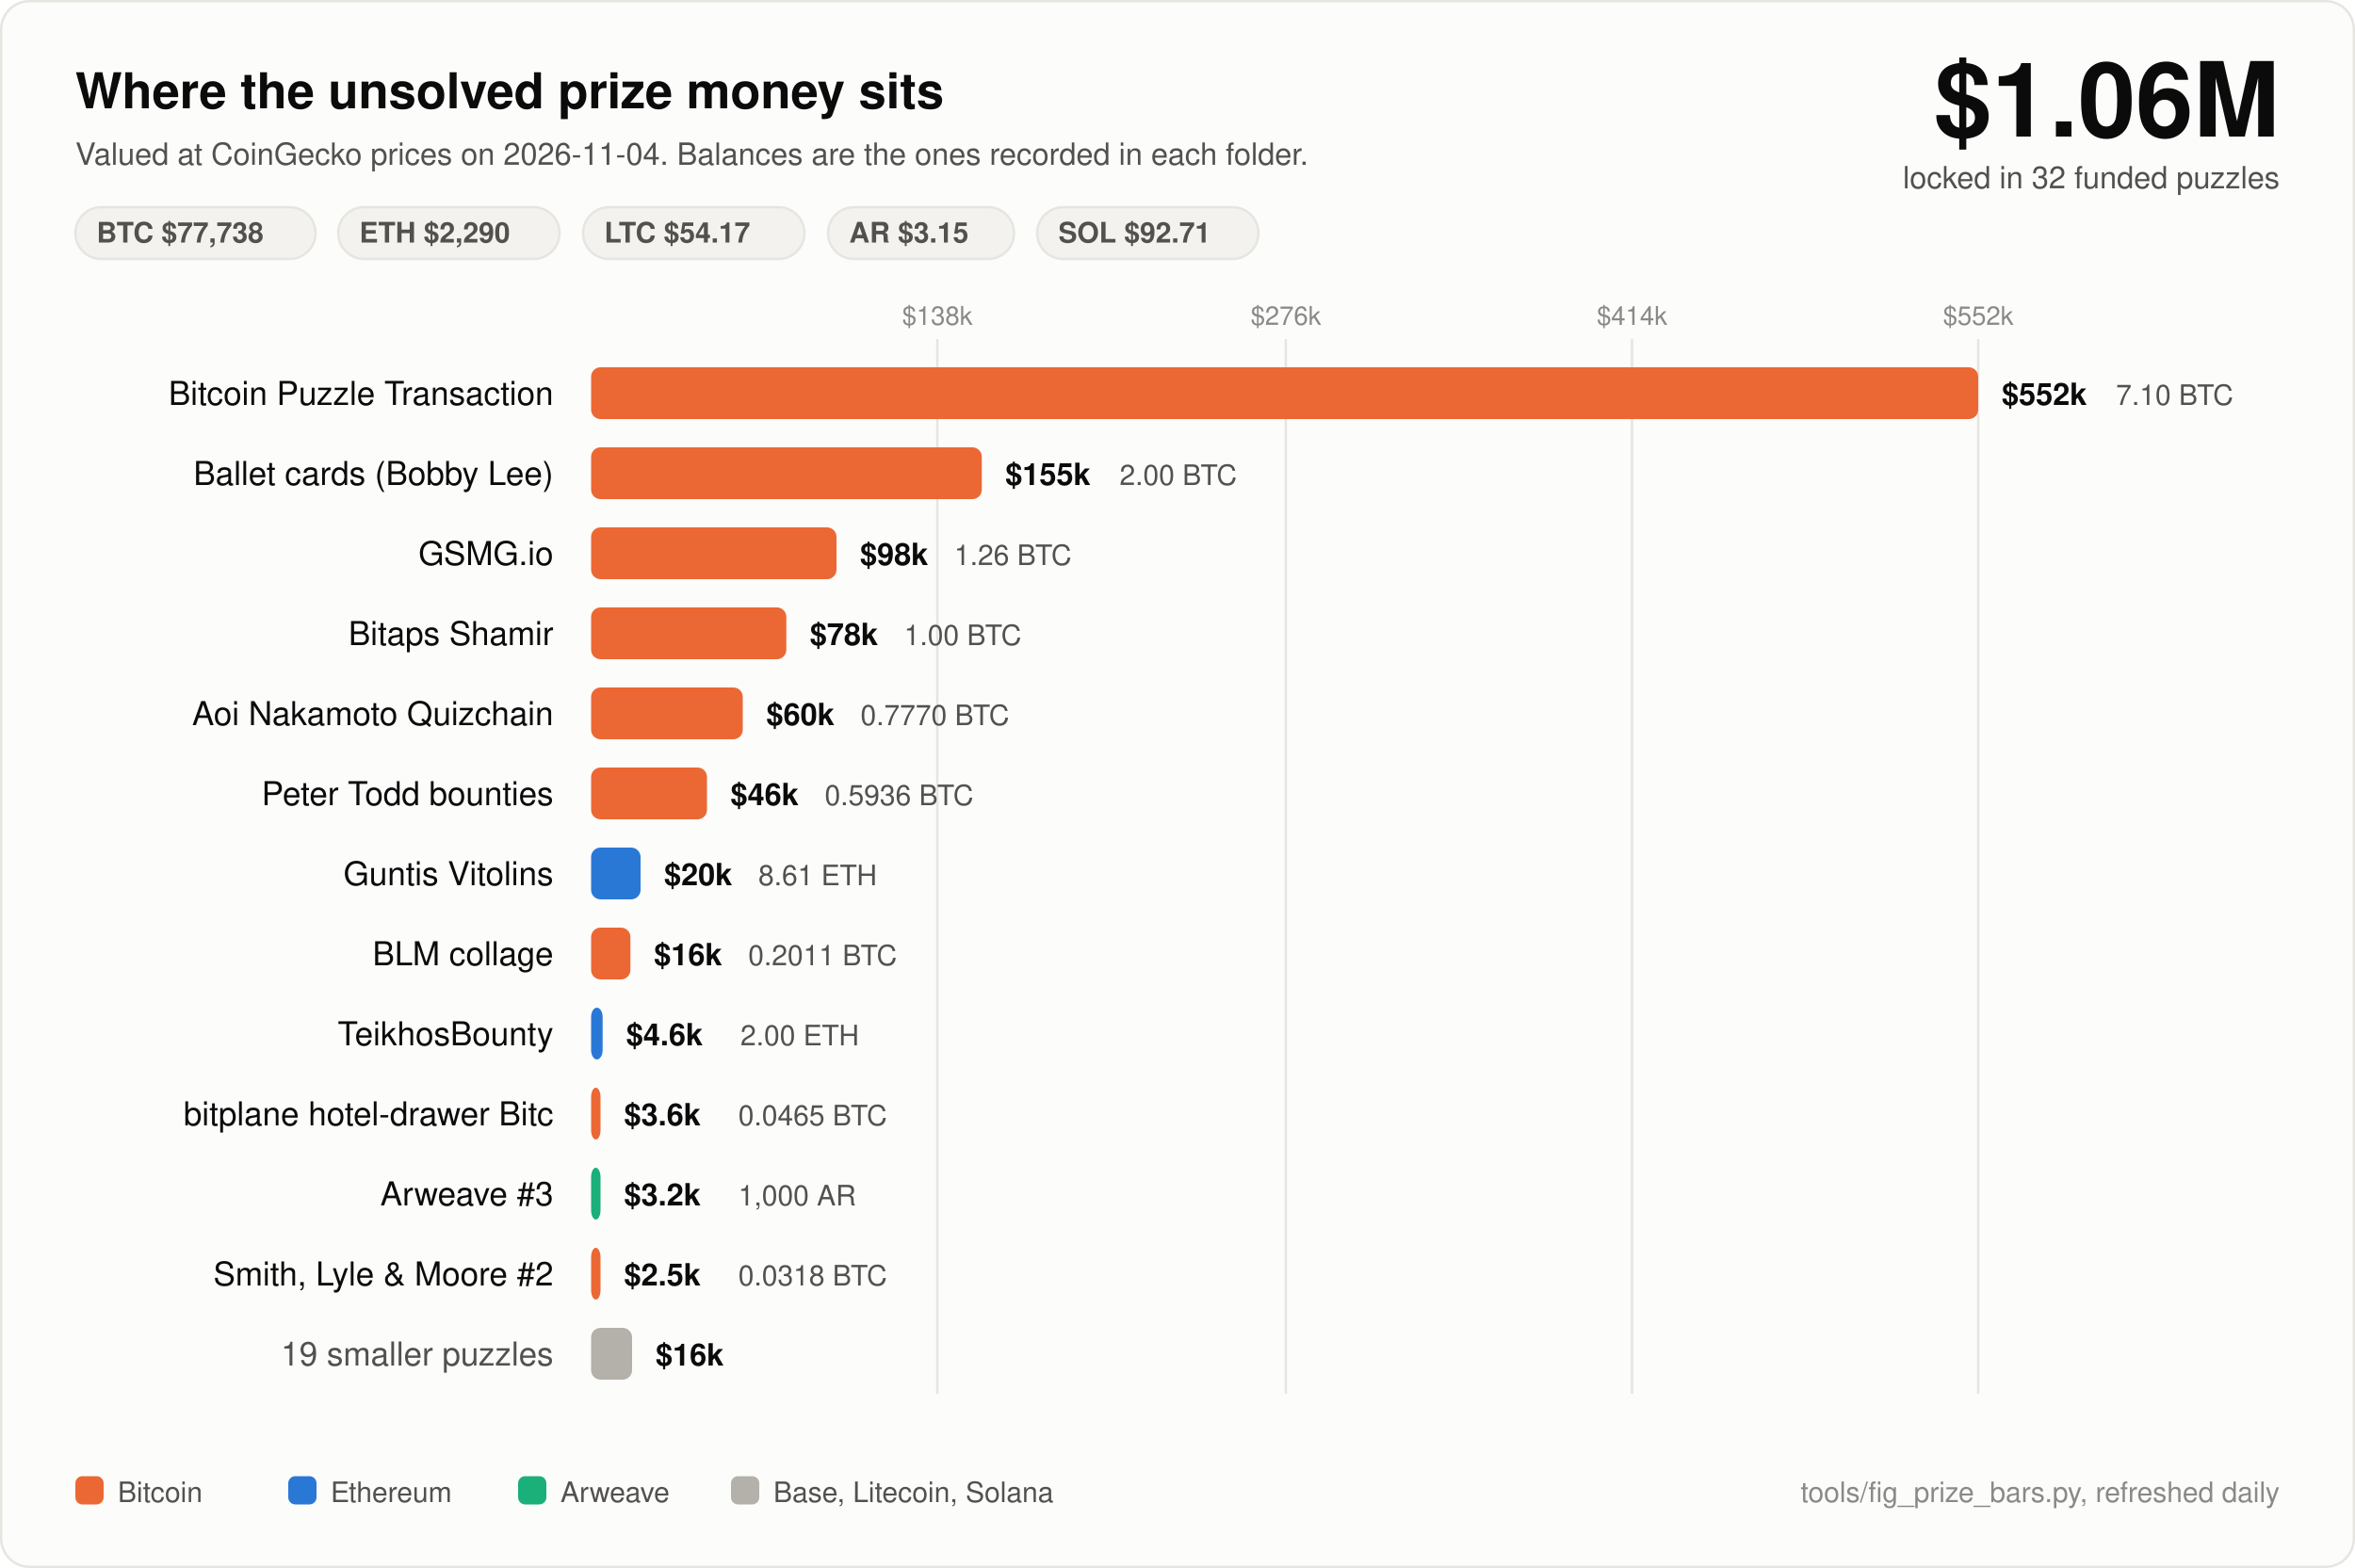
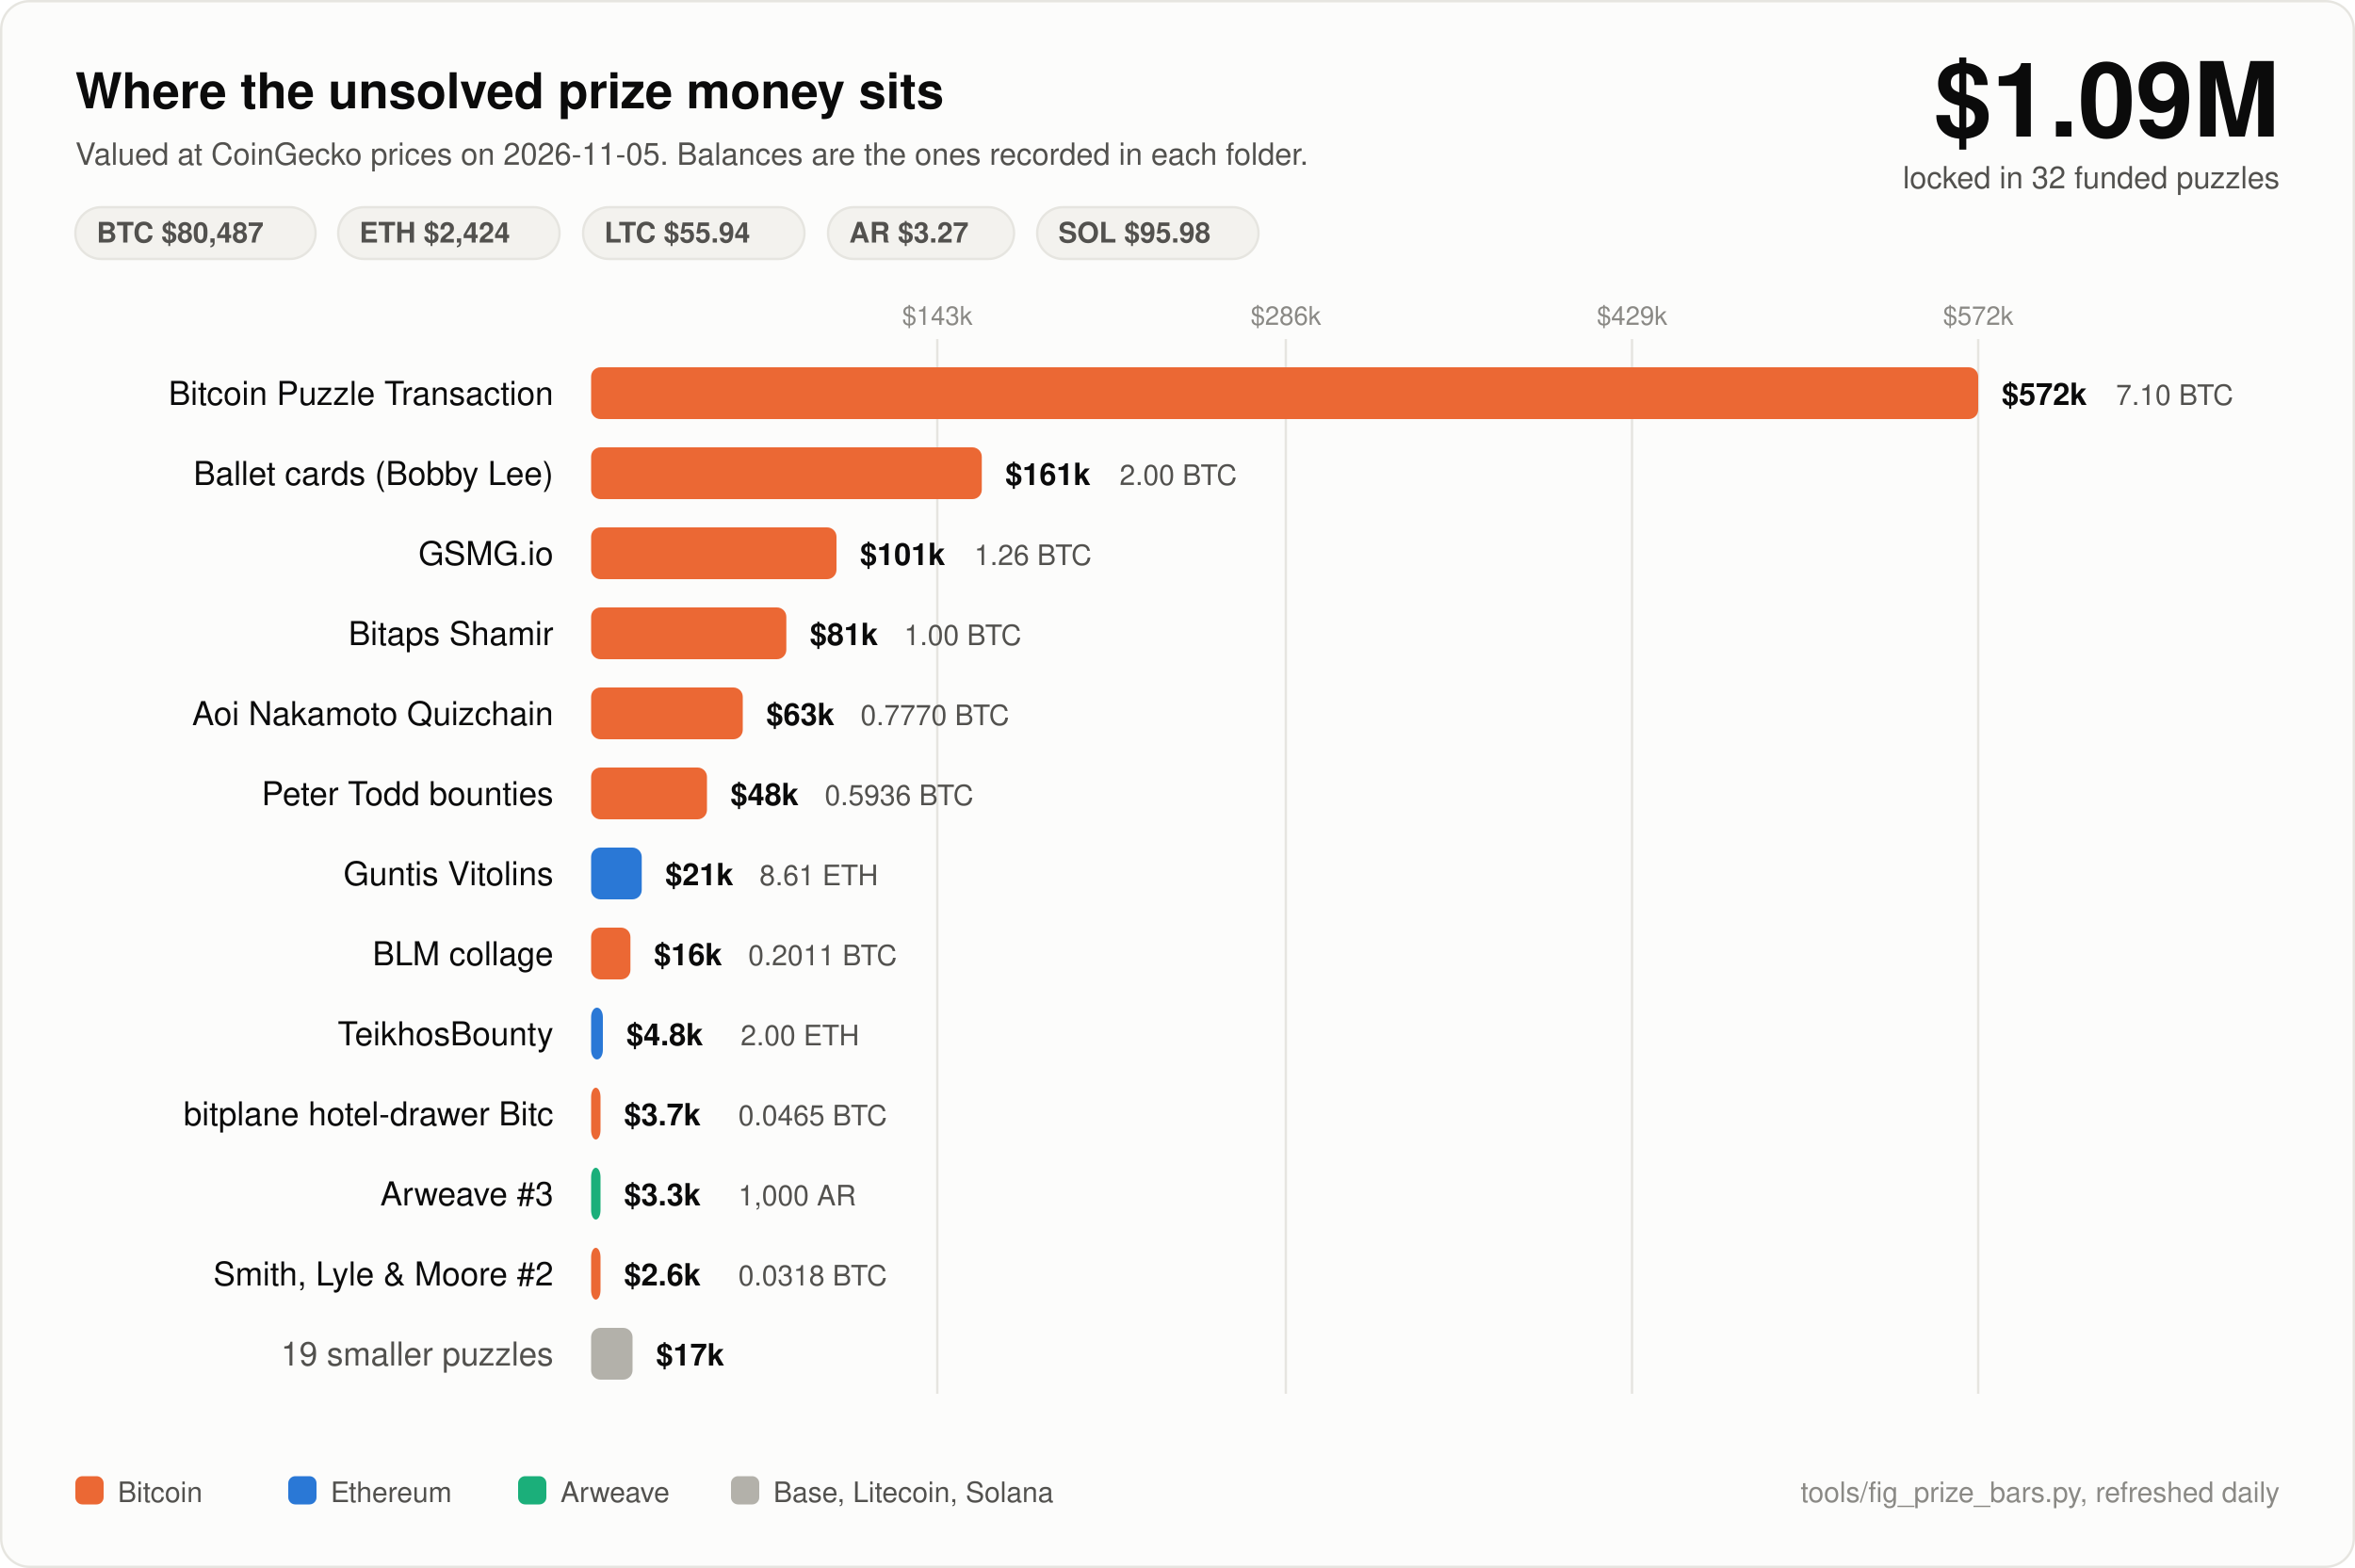
<svg xmlns="http://www.w3.org/2000/svg" width="1000" height="666" viewBox="0 0 1000 666" font-family="ui-sans-serif, -apple-system, Segoe UI, Helvetica, Arial, sans-serif">
  <rect x="0.5" y="0.5" width="999" height="665" rx="12" fill="#fcfcfb" stroke="#e6e5e0" />
  <text x="32" y="46" fill="#0b0b0b" font-size="21" font-weight="700">Where the unsolved prize money sits</text>
-   <text x="32" y="70" fill="#52514e" font-size="13">Valued at CoinGecko prices on 2026-11-04. Balances are the ones recorded in each folder.</text>
-   <text x="968" y="58" fill="#0b0b0b" font-size="44" font-weight="700" text-anchor="end">$1.06M</text>
+   <text x="32" y="70" fill="#52514e" font-size="13">Valued at CoinGecko prices on 2026-11-05. Balances are the ones recorded in each folder.</text>
+   <text x="968" y="58" fill="#0b0b0b" font-size="44" font-weight="700" text-anchor="end">$1.09M</text>
  <text x="968" y="80" fill="#52514e" font-size="13" text-anchor="end">locked in 32 funded puzzles</text>
  <rect x="32" y="88" width="102" height="22" rx="11" fill="#f3f2ee" stroke="#e6e5e0" />
-   <text x="41" y="103" fill="#52514e" font-size="12" font-weight="600">BTC $77,738</text>
+   <text x="41" y="103" fill="#52514e" font-size="12" font-weight="600">BTC $80,487</text>
  <rect x="143.6" y="88" width="94" height="22" rx="11" fill="#f3f2ee" stroke="#e6e5e0" />
-   <text x="152.6" y="103" fill="#52514e" font-size="12" font-weight="600">ETH $2,290</text>
+   <text x="152.6" y="103" fill="#52514e" font-size="12" font-weight="600">ETH $2,424</text>
  <rect x="247.6" y="88" width="94" height="22" rx="11" fill="#f3f2ee" stroke="#e6e5e0" />
-   <text x="256.6" y="103" fill="#52514e" font-size="12" font-weight="600">LTC $54.17</text>
+   <text x="256.6" y="103" fill="#52514e" font-size="12" font-weight="600">LTC $55.94</text>
  <rect x="351.6" y="88" width="79" height="22" rx="11" fill="#f3f2ee" stroke="#e6e5e0" />
-   <text x="360.6" y="103" fill="#52514e" font-size="12" font-weight="600">AR $3.15</text>
+   <text x="360.6" y="103" fill="#52514e" font-size="12" font-weight="600">AR $3.27</text>
  <rect x="440.4" y="88" width="94" height="22" rx="11" fill="#f3f2ee" stroke="#e6e5e0" />
-   <text x="449.4" y="103" fill="#52514e" font-size="12" font-weight="600">SOL $92.71</text>
+   <text x="449.4" y="103" fill="#52514e" font-size="12" font-weight="600">SOL $95.98</text>
  <line x1="398" y1="144" x2="398" y2="592" stroke="#e6e5e0" stroke-width="1" />
-   <text x="398" y="138" fill="#8a8985" font-size="11" text-anchor="middle">$138k</text>
+   <text x="398" y="138" fill="#8a8985" font-size="11" text-anchor="middle">$143k</text>
  <line x1="546" y1="144" x2="546" y2="592" stroke="#e6e5e0" stroke-width="1" />
-   <text x="546" y="138" fill="#8a8985" font-size="11" text-anchor="middle">$276k</text>
+   <text x="546" y="138" fill="#8a8985" font-size="11" text-anchor="middle">$286k</text>
  <line x1="693" y1="144" x2="693" y2="592" stroke="#e6e5e0" stroke-width="1" />
-   <text x="693" y="138" fill="#8a8985" font-size="11" text-anchor="middle">$414k</text>
+   <text x="693" y="138" fill="#8a8985" font-size="11" text-anchor="middle">$429k</text>
  <line x1="840" y1="144" x2="840" y2="592" stroke="#e6e5e0" stroke-width="1" />
-   <text x="840" y="138" fill="#8a8985" font-size="11" text-anchor="middle">$552k</text>
+   <text x="840" y="138" fill="#8a8985" font-size="11" text-anchor="middle">$572k</text>
  <text x="235" y="172" fill="#0b0b0b" font-size="14" text-anchor="end">Bitcoin Puzzle Transaction</text>
  <rect x="251" y="156" width="589.0" height="22" rx="4" fill="#eb6834" />
-   <text x="850.0" y="172" fill="#0b0b0b" font-size="13" font-weight="600">$552k</text>
+   <text x="850.0" y="172" fill="#0b0b0b" font-size="13" font-weight="600">$572k</text>
  <text x="898.5" y="172" fill="#52514e" font-size="12">7.10 BTC</text>
  <text x="235" y="206" fill="#0b0b0b" font-size="14" text-anchor="end">Ballet cards (Bobby Lee)</text>
  <rect x="251" y="190" width="165.9" height="22" rx="4" fill="#eb6834" />
-   <text x="426.9" y="206" fill="#0b0b0b" font-size="13" font-weight="600">$155k</text>
+   <text x="426.9" y="206" fill="#0b0b0b" font-size="13" font-weight="600">$161k</text>
  <text x="475.4" y="206" fill="#52514e" font-size="12">2.00 BTC</text>
  <text x="235" y="240" fill="#0b0b0b" font-size="14" text-anchor="end">GSMG.io</text>
  <rect x="251" y="224" width="104.2" height="22" rx="4" fill="#eb6834" />
-   <text x="365.2" y="240" fill="#0b0b0b" font-size="13" font-weight="600">$98k</text>
-   <text x="405.2" y="240" fill="#52514e" font-size="12">1.26 BTC</text>
+   <text x="365.2" y="240" fill="#0b0b0b" font-size="13" font-weight="600">$101k</text>
+   <text x="413.7" y="240" fill="#52514e" font-size="12">1.26 BTC</text>
  <text x="235" y="274" fill="#0b0b0b" font-size="14" text-anchor="end">Bitaps Shamir</text>
  <rect x="251" y="258" width="82.9" height="22" rx="4" fill="#eb6834" />
-   <text x="343.9" y="274" fill="#0b0b0b" font-size="13" font-weight="600">$78k</text>
+   <text x="343.9" y="274" fill="#0b0b0b" font-size="13" font-weight="600">$81k</text>
  <text x="383.9" y="274" fill="#52514e" font-size="12">1.00 BTC</text>
  <text x="235" y="308" fill="#0b0b0b" font-size="14" text-anchor="end">Aoi Nakamoto Quizchain</text>
  <rect x="251" y="292" width="64.4" height="22" rx="4" fill="#eb6834" />
-   <text x="325.4" y="308" fill="#0b0b0b" font-size="13" font-weight="600">$60k</text>
+   <text x="325.4" y="308" fill="#0b0b0b" font-size="13" font-weight="600">$63k</text>
  <text x="365.4" y="308" fill="#52514e" font-size="12">0.7770 BTC</text>
  <text x="235" y="342" fill="#0b0b0b" font-size="14" text-anchor="end">Peter Todd bounties</text>
  <rect x="251" y="326" width="49.2" height="22" rx="4" fill="#eb6834" />
-   <text x="310.2" y="342" fill="#0b0b0b" font-size="13" font-weight="600">$46k</text>
+   <text x="310.2" y="342" fill="#0b0b0b" font-size="13" font-weight="600">$48k</text>
  <text x="350.2" y="342" fill="#52514e" font-size="12">0.5936 BTC</text>
  <text x="235" y="376" fill="#0b0b0b" font-size="14" text-anchor="end">Guntis Vitolins</text>
-   <rect x="251" y="360" width="21.0" height="22" rx="4" fill="#2a78d6" />
-   <text x="282.0" y="376" fill="#0b0b0b" font-size="13" font-weight="600">$20k</text>
-   <text x="322.0" y="376" fill="#52514e" font-size="12">8.61 ETH</text>
+   <rect x="251" y="360" width="21.5" height="22" rx="4" fill="#2a78d6" />
+   <text x="282.5" y="376" fill="#0b0b0b" font-size="13" font-weight="600">$21k</text>
+   <text x="322.5" y="376" fill="#52514e" font-size="12">8.61 ETH</text>
  <text x="235" y="410" fill="#0b0b0b" font-size="14" text-anchor="end">BLM collage</text>
  <rect x="251" y="394" width="16.7" height="22" rx="4" fill="#eb6834" />
  <text x="277.7" y="410" fill="#0b0b0b" font-size="13" font-weight="600">$16k</text>
  <text x="317.7" y="410" fill="#52514e" font-size="12">0.2011 BTC</text>
  <text x="235" y="444" fill="#0b0b0b" font-size="14" text-anchor="end">TeikhosBounty</text>
-   <rect x="251" y="428" width="4.9" height="22" rx="4" fill="#2a78d6" />
-   <text x="265.9" y="444" fill="#0b0b0b" font-size="13" font-weight="600">$4.6k</text>
-   <text x="314.4" y="444" fill="#52514e" font-size="12">2.00 ETH</text>
+   <rect x="251" y="428" width="5.0" height="22" rx="4" fill="#2a78d6" />
+   <text x="266.0" y="444" fill="#0b0b0b" font-size="13" font-weight="600">$4.8k</text>
+   <text x="314.5" y="444" fill="#52514e" font-size="12">2.00 ETH</text>
  <text x="235" y="478" fill="#0b0b0b" font-size="14" text-anchor="end">bitplane hotel-drawer Bitc</text>
  <rect x="251" y="462" width="4.0" height="22" rx="4" fill="#eb6834" />
-   <text x="265.0" y="478" fill="#0b0b0b" font-size="13" font-weight="600">$3.6k</text>
+   <text x="265.0" y="478" fill="#0b0b0b" font-size="13" font-weight="600">$3.7k</text>
  <text x="313.5" y="478" fill="#52514e" font-size="12">0.0465 BTC</text>
  <text x="235" y="512" fill="#0b0b0b" font-size="14" text-anchor="end">Arweave #3</text>
  <rect x="251" y="496" width="4.0" height="22" rx="4" fill="#1baf7a" />
-   <text x="265.0" y="512" fill="#0b0b0b" font-size="13" font-weight="600">$3.2k</text>
+   <text x="265.0" y="512" fill="#0b0b0b" font-size="13" font-weight="600">$3.3k</text>
  <text x="313.5" y="512" fill="#52514e" font-size="12">1,000 AR</text>
  <text x="235" y="546" fill="#0b0b0b" font-size="14" text-anchor="end">Smith, Lyle &amp; Moore #2</text>
  <rect x="251" y="530" width="4.0" height="22" rx="4" fill="#eb6834" />
-   <text x="265.0" y="546" fill="#0b0b0b" font-size="13" font-weight="600">$2.5k</text>
+   <text x="265.0" y="546" fill="#0b0b0b" font-size="13" font-weight="600">$2.6k</text>
  <text x="313.5" y="546" fill="#52514e" font-size="12">0.0318 BTC</text>
  <text x="235" y="580" fill="#52514e" font-size="14" text-anchor="end">19 smaller puzzles</text>
-   <rect x="251" y="564" width="17.4" height="22" rx="4" fill="#b3b1aa" />
-   <text x="278.4" y="580" fill="#0b0b0b" font-size="13" font-weight="600">$16k</text>
+   <rect x="251" y="564" width="17.6" height="22" rx="4" fill="#b3b1aa" />
+   <text x="278.6" y="580" fill="#0b0b0b" font-size="13" font-weight="600">$17k</text>
  <rect x="32" y="627" width="12" height="12" rx="3" fill="#eb6834" />
  <text x="50" y="638" fill="#52514e" font-size="12">Bitcoin</text>
  <rect x="122.4" y="627" width="12" height="12" rx="3" fill="#2a78d6" />
  <text x="140.4" y="638" fill="#52514e" font-size="12">Ethereum</text>
  <rect x="220.0" y="627" width="12" height="12" rx="3" fill="#1baf7a" />
  <text x="238.0" y="638" fill="#52514e" font-size="12">Arweave</text>
  <rect x="310.4" y="627" width="12" height="12" rx="3" fill="#b3b1aa" />
  <text x="328.4" y="638" fill="#52514e" font-size="12">Base, Litecoin, Solana</text>
  <text x="968" y="638" fill="#8a8985" font-size="12" text-anchor="end">tools/fig_prize_bars.py, refreshed daily</text>
</svg>
